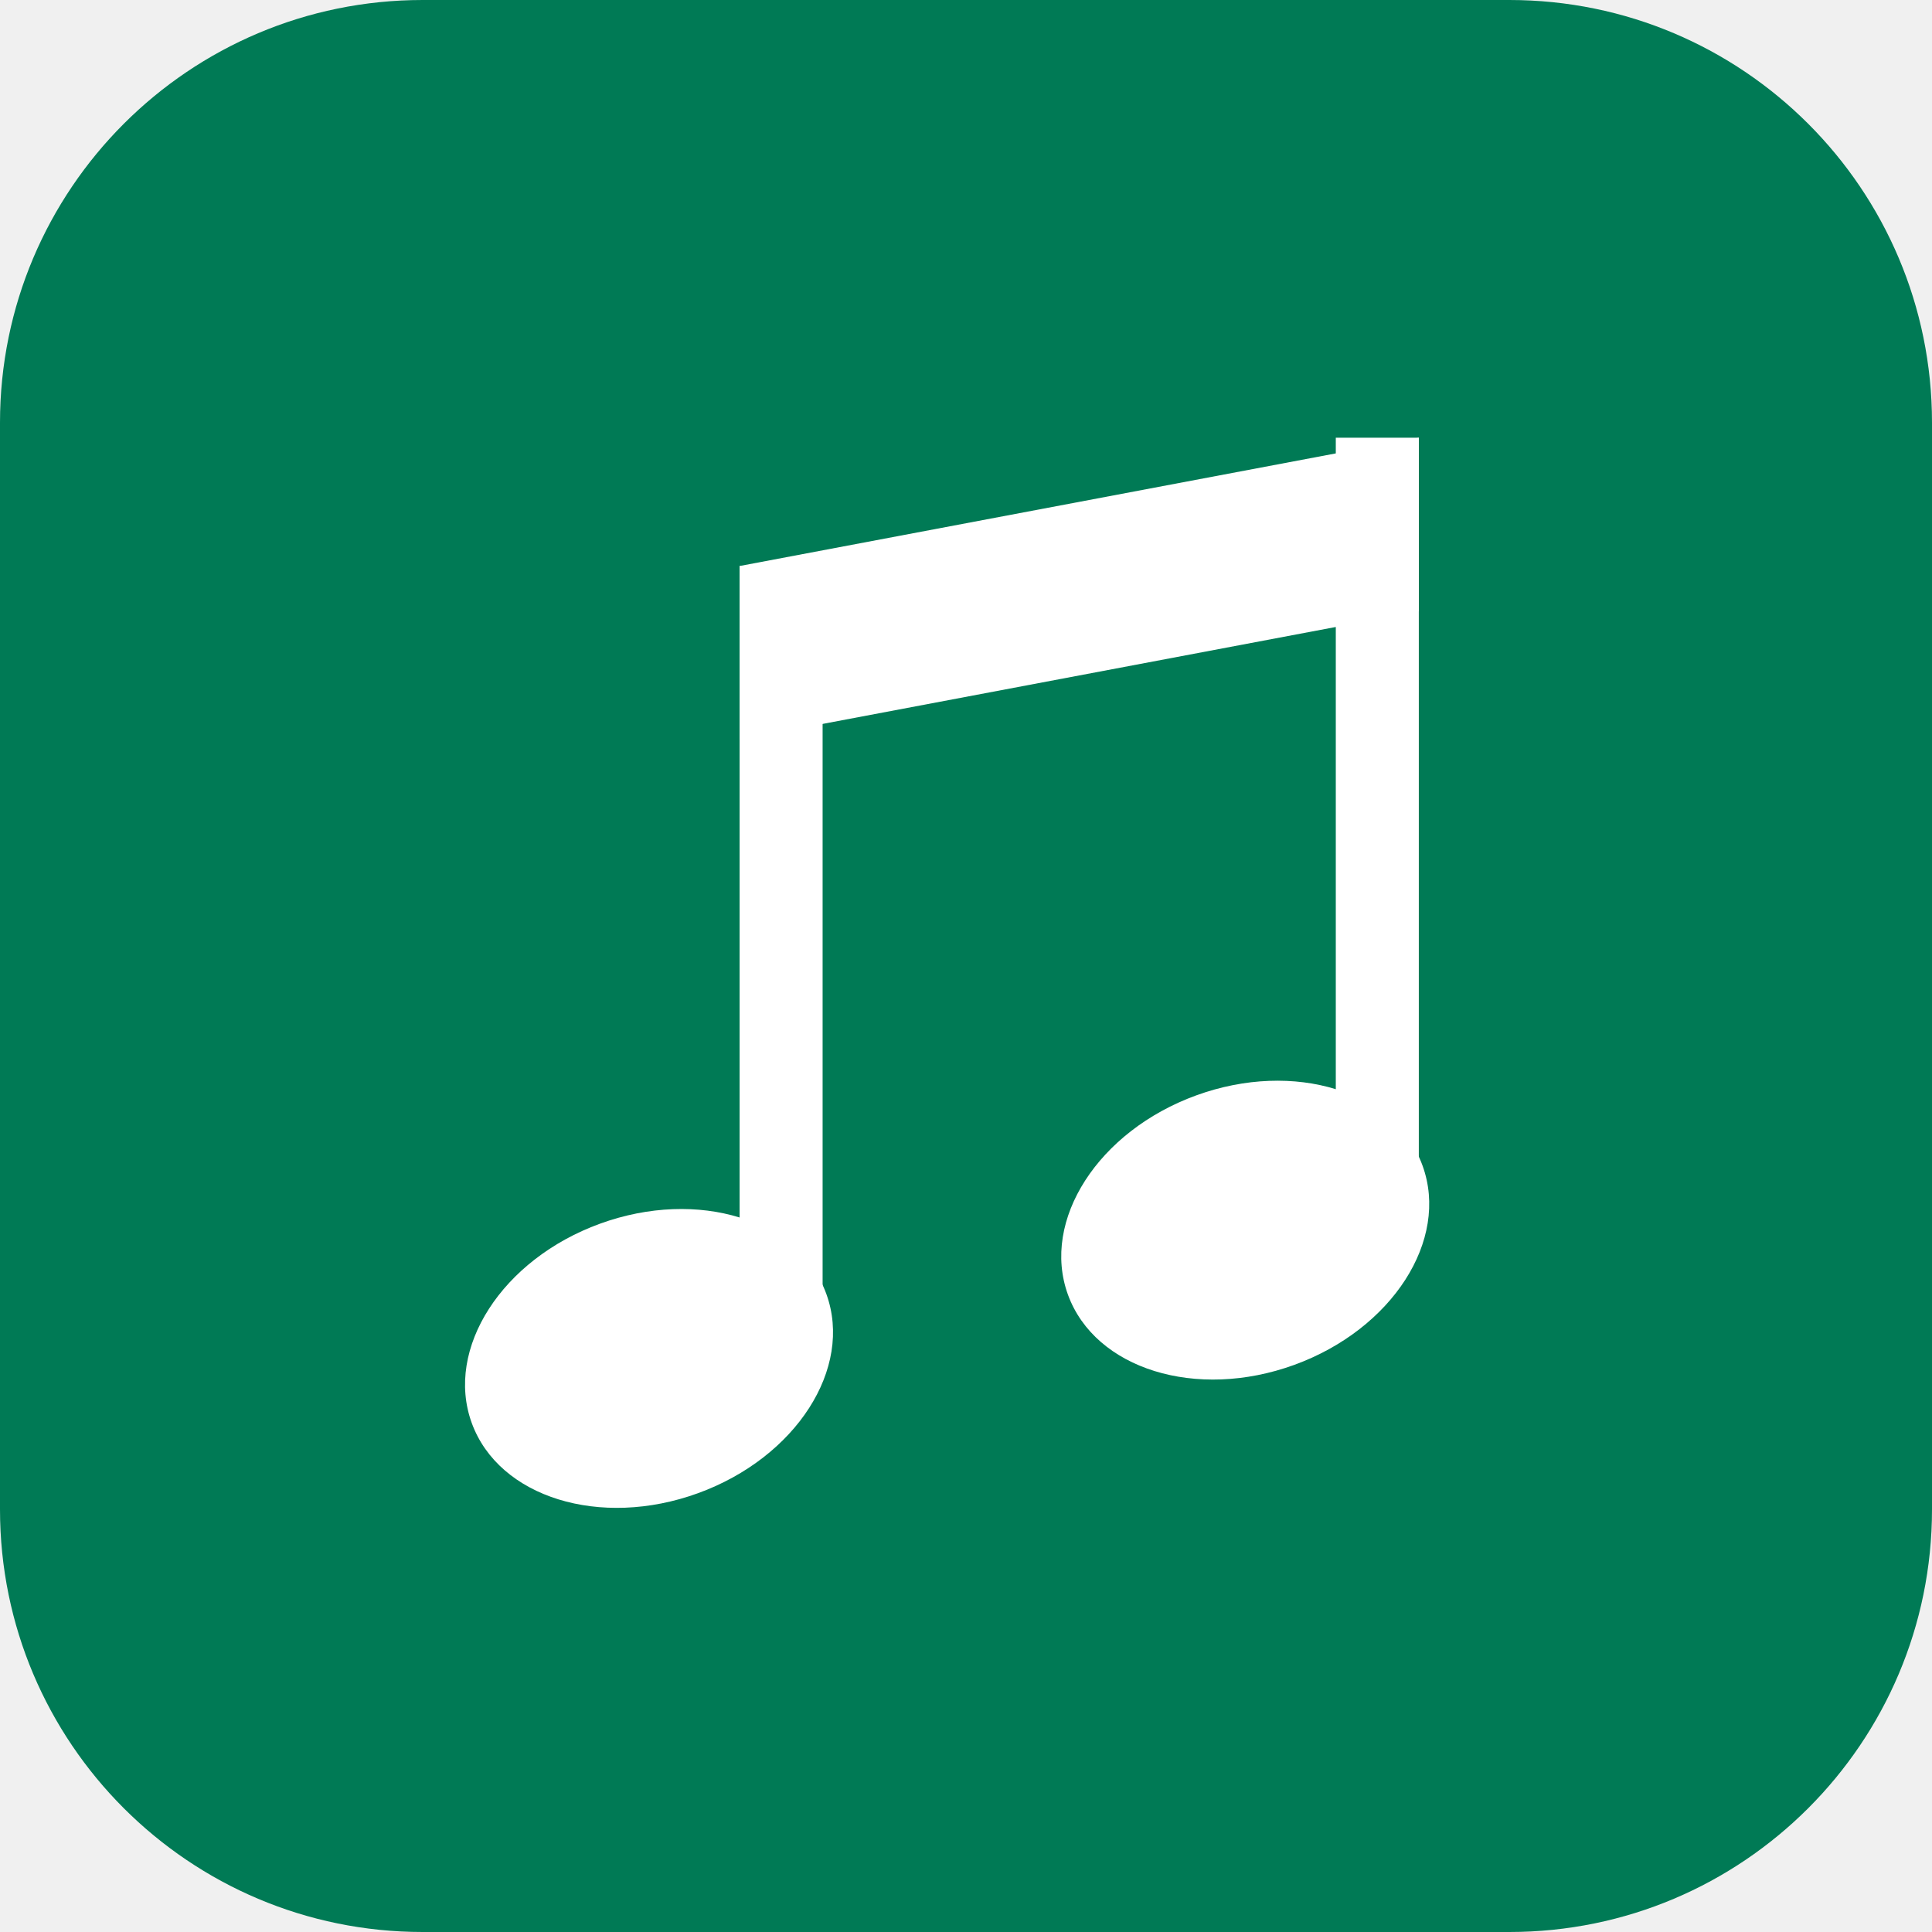
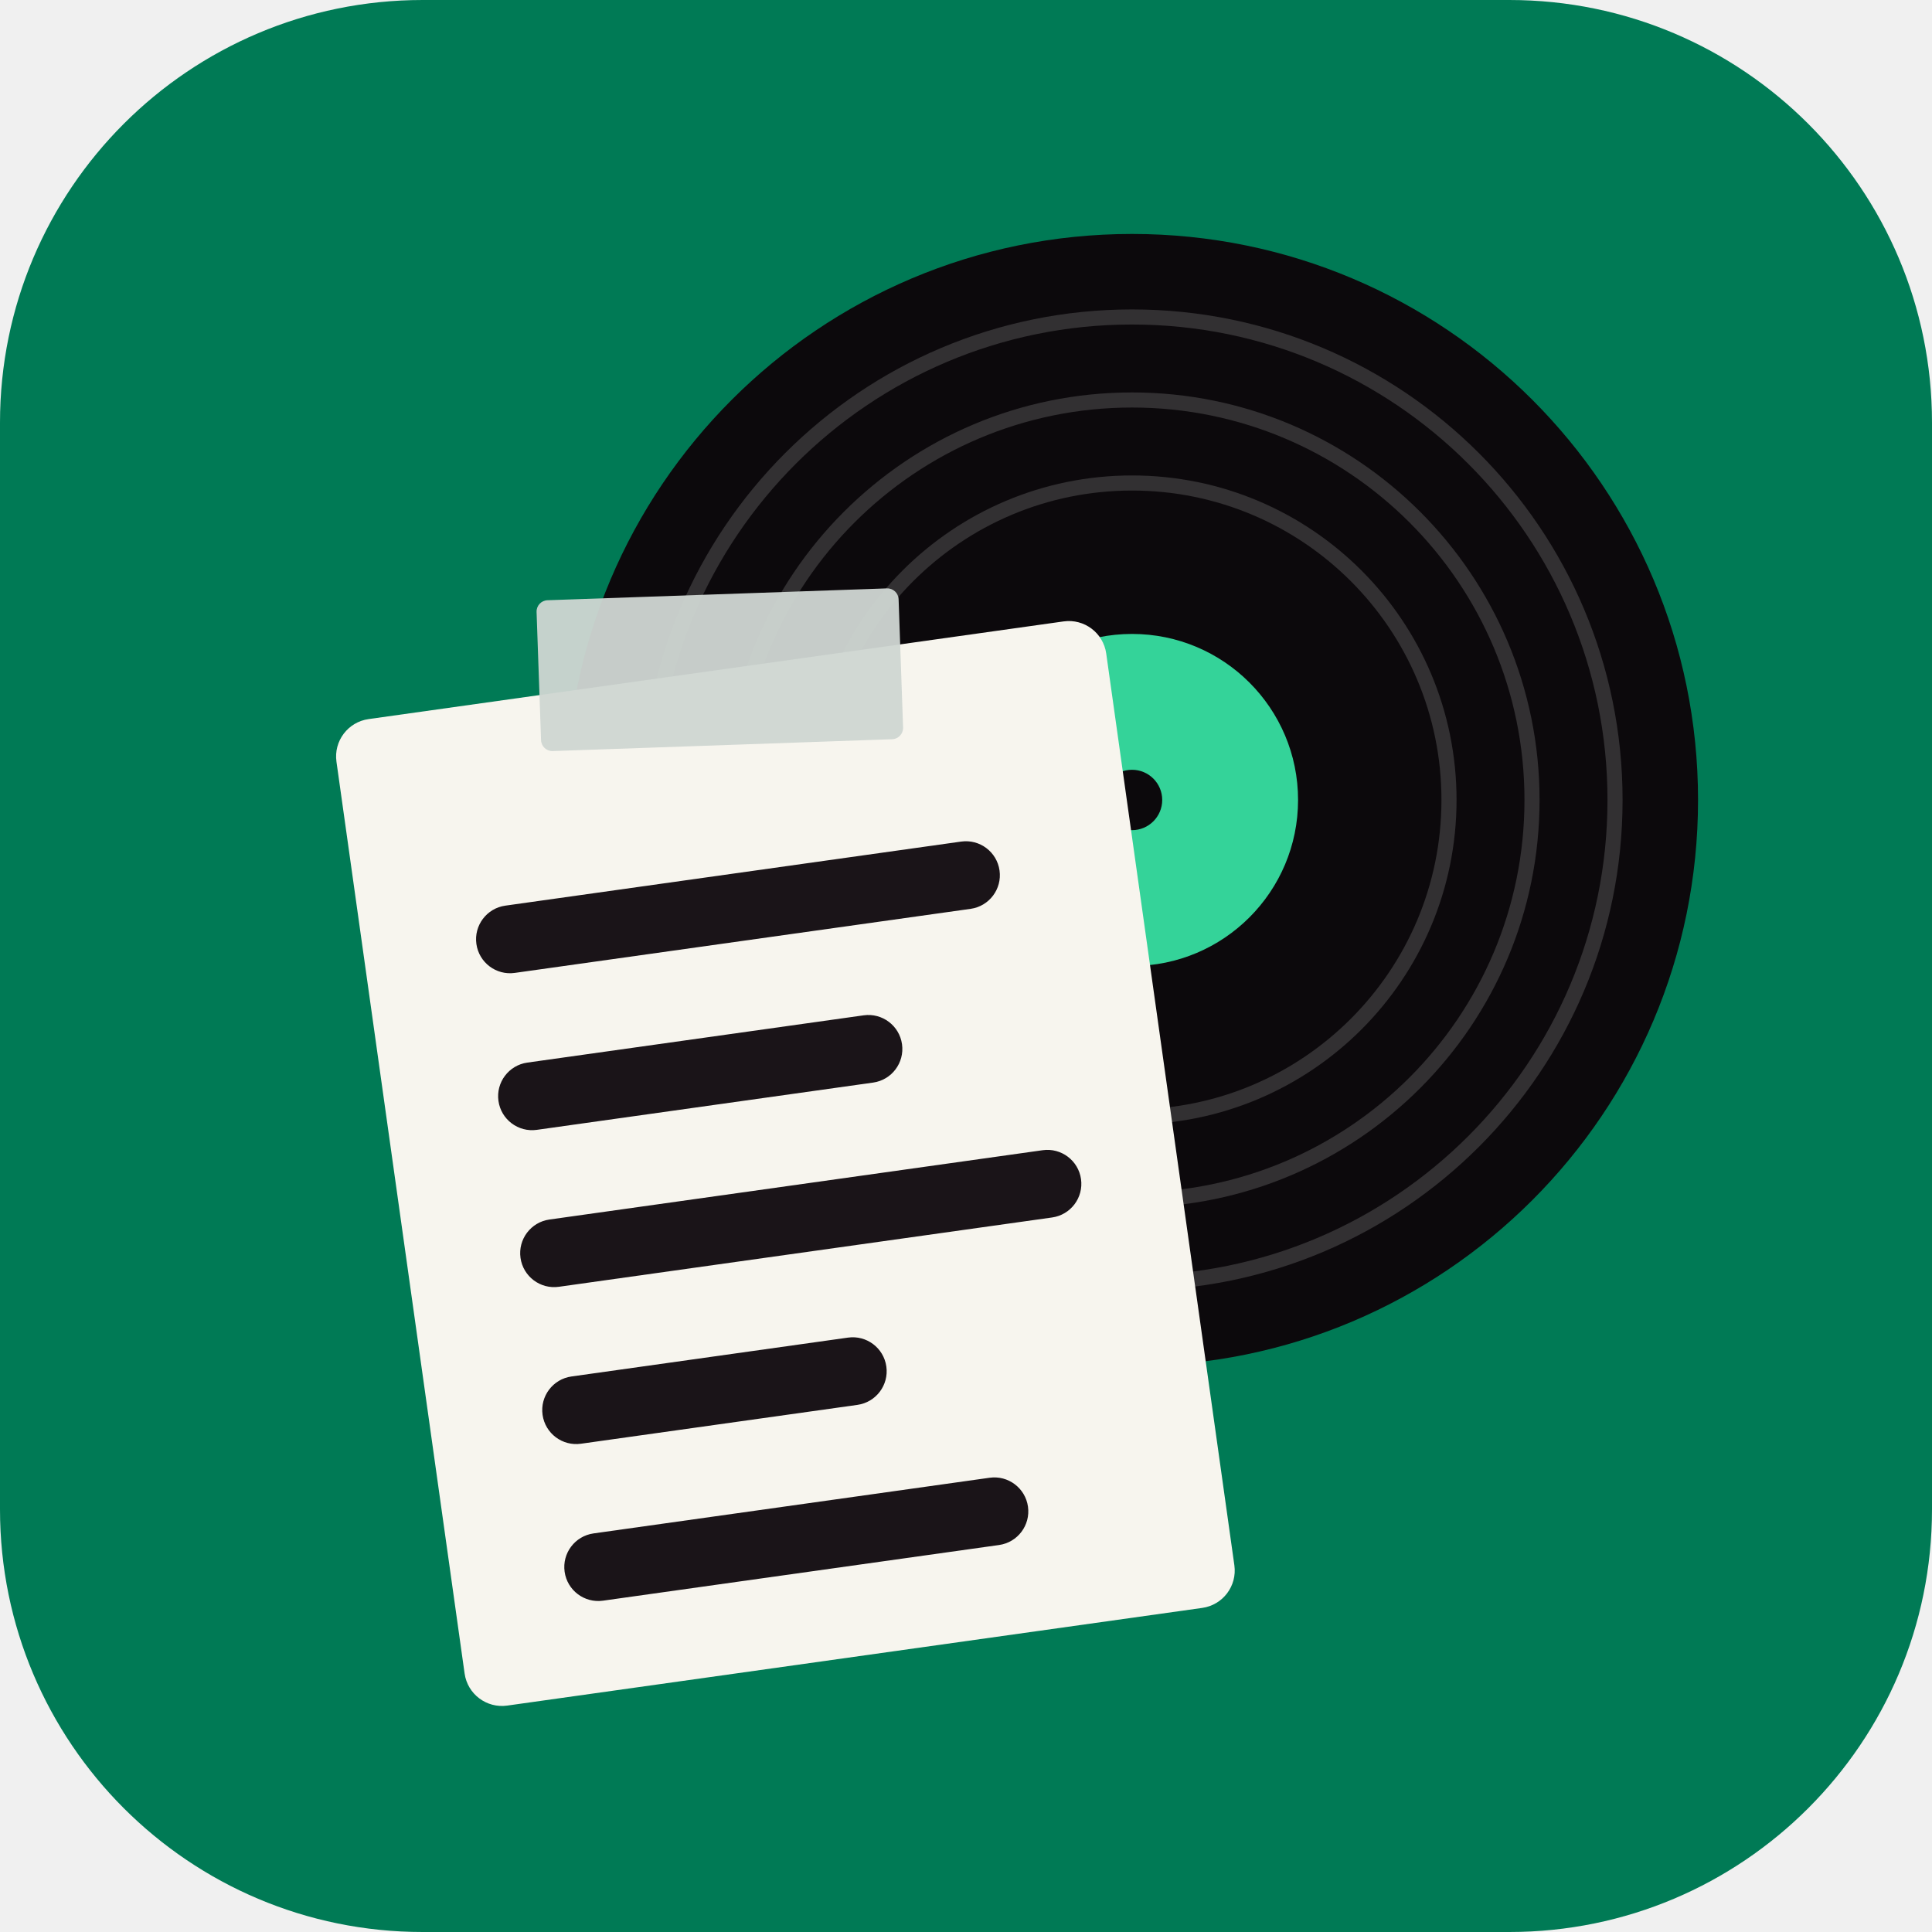
<svg xmlns="http://www.w3.org/2000/svg" viewBox="0 0 512 512">
  <rect width="512" height="512" rx="112" fill="#007a55" />
-   <g fill="#ffffff">
-     <path d="M196 150 L376 116 L376 162 L196 196 Z" />
-     <rect x="196" y="150" width="22" height="210" />
-     <rect x="354" y="116" width="22" height="210" />
-     <ellipse cx="172" cy="360" rx="50" ry="38" transform="rotate(-20 172 360)" />
-     <ellipse cx="330" cy="326" rx="50" ry="38" transform="rotate(-20 330 326)" />
+   <circle cx="300" cy="212" r="150" fill="#0c090c" />
+   <g fill="none" stroke="#ffffff" stroke-opacity="0.16" stroke-width="4">
+     <circle cx="300" cy="212" r="128" />
+     <circle cx="300" cy="212" r="106" />
+     <circle cx="300" cy="212" r="84" />
+   </g>
+   <circle cx="300" cy="212" r="44" fill="#34d399" />
+   <circle cx="300" cy="212" r="8" fill="#0c090c" />
+   <g transform="rotate(-8 210 300)">
+     <rect x="104" y="176" width="206" height="264" rx="10" fill="#f7f5ee" />
+     <g fill="#1a1418">
+       <rect x="134" y="230" width="140" height="18" rx="9" />
+       <rect x="134" y="272" width="108" height="18" rx="9" />
+       <rect x="134" y="314" width="150" height="18" rx="9" />
+       <rect x="134" y="356" width="92" height="18" rx="9" />
+       <rect x="134" y="398" width="124" height="18" rx="9" />
+     </g>
+     <rect x="160" y="156" width="96" height="40" rx="3" fill="#cfd6d2" opacity="0.95" transform="rotate(6 208 176)" />
  </g>
</svg>
